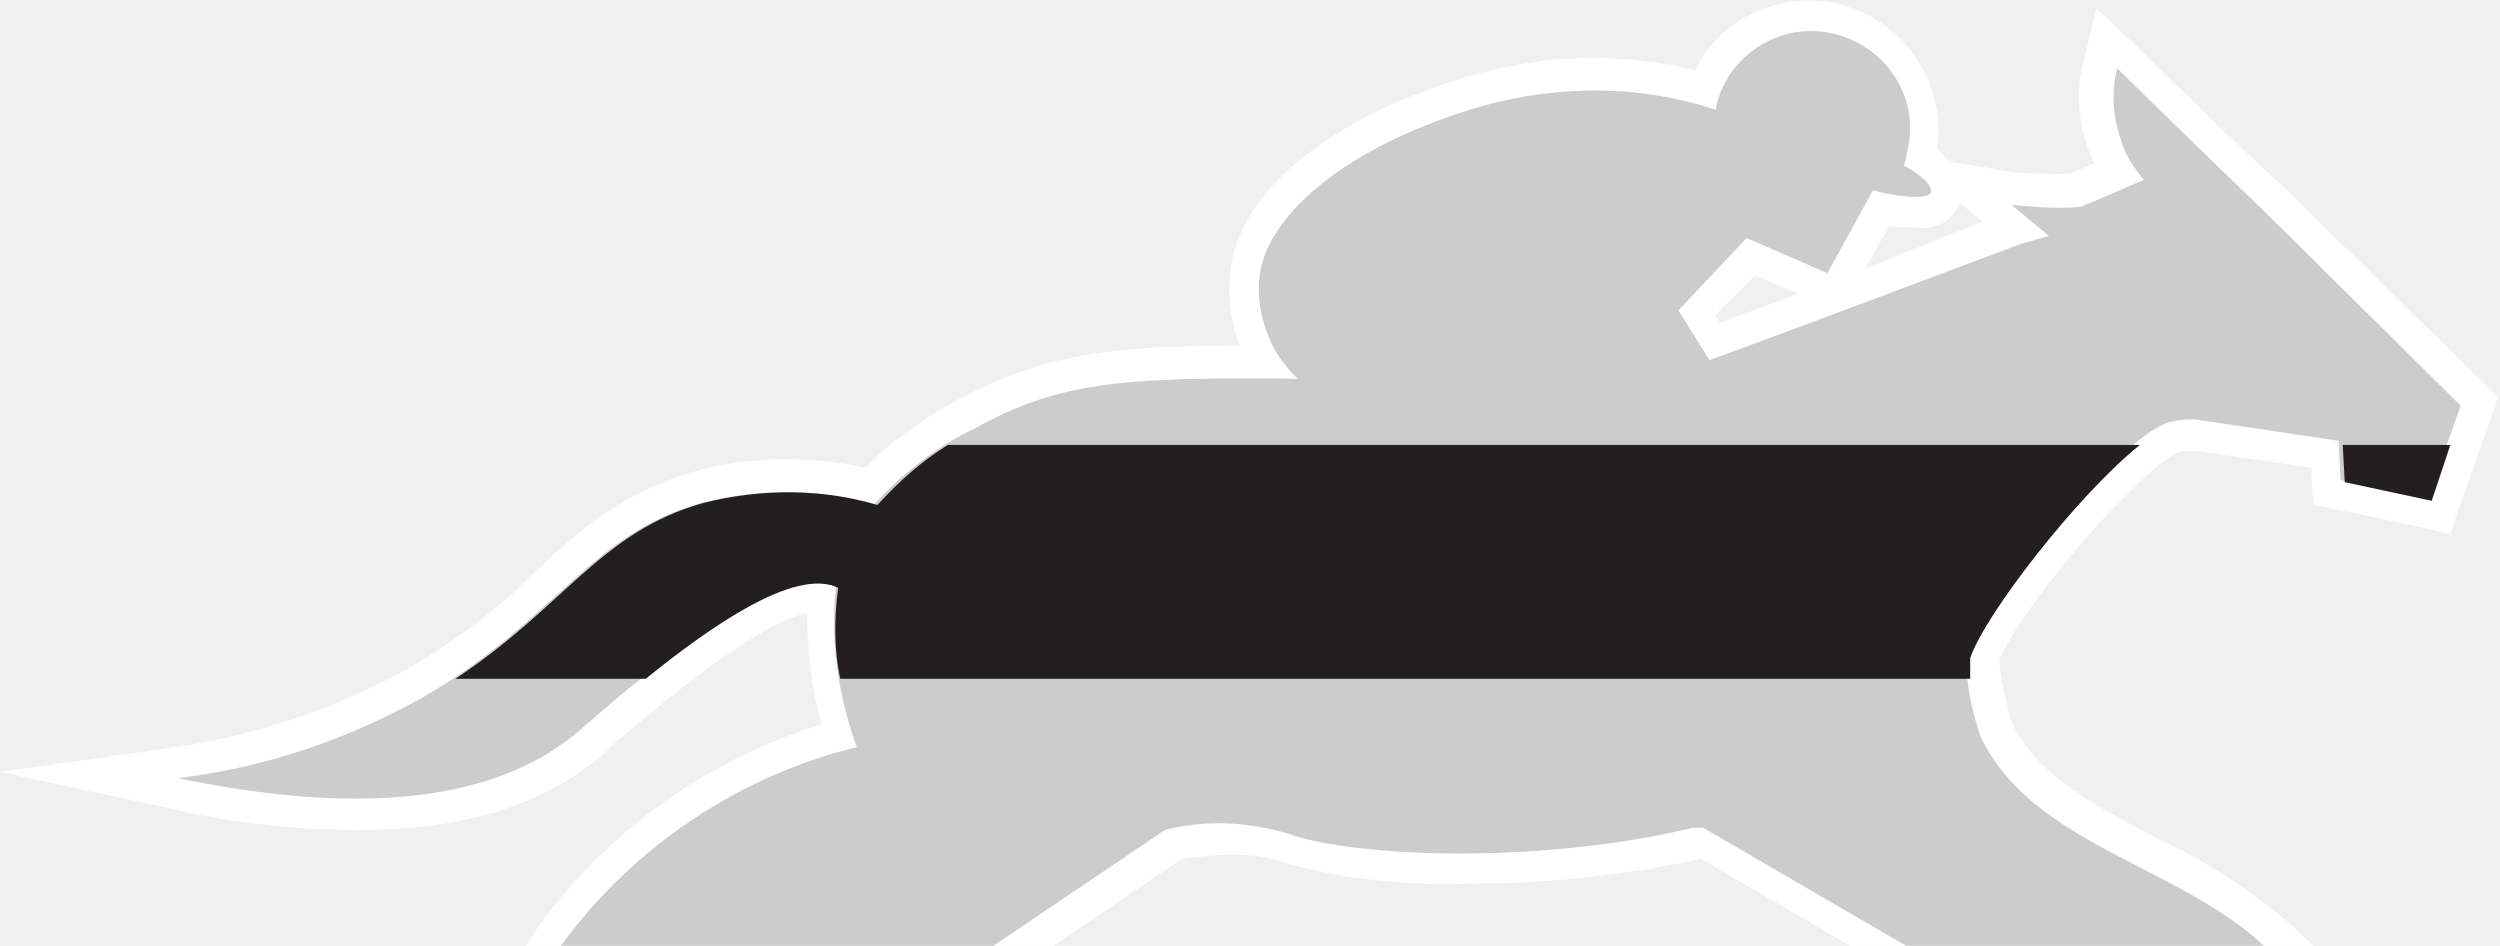
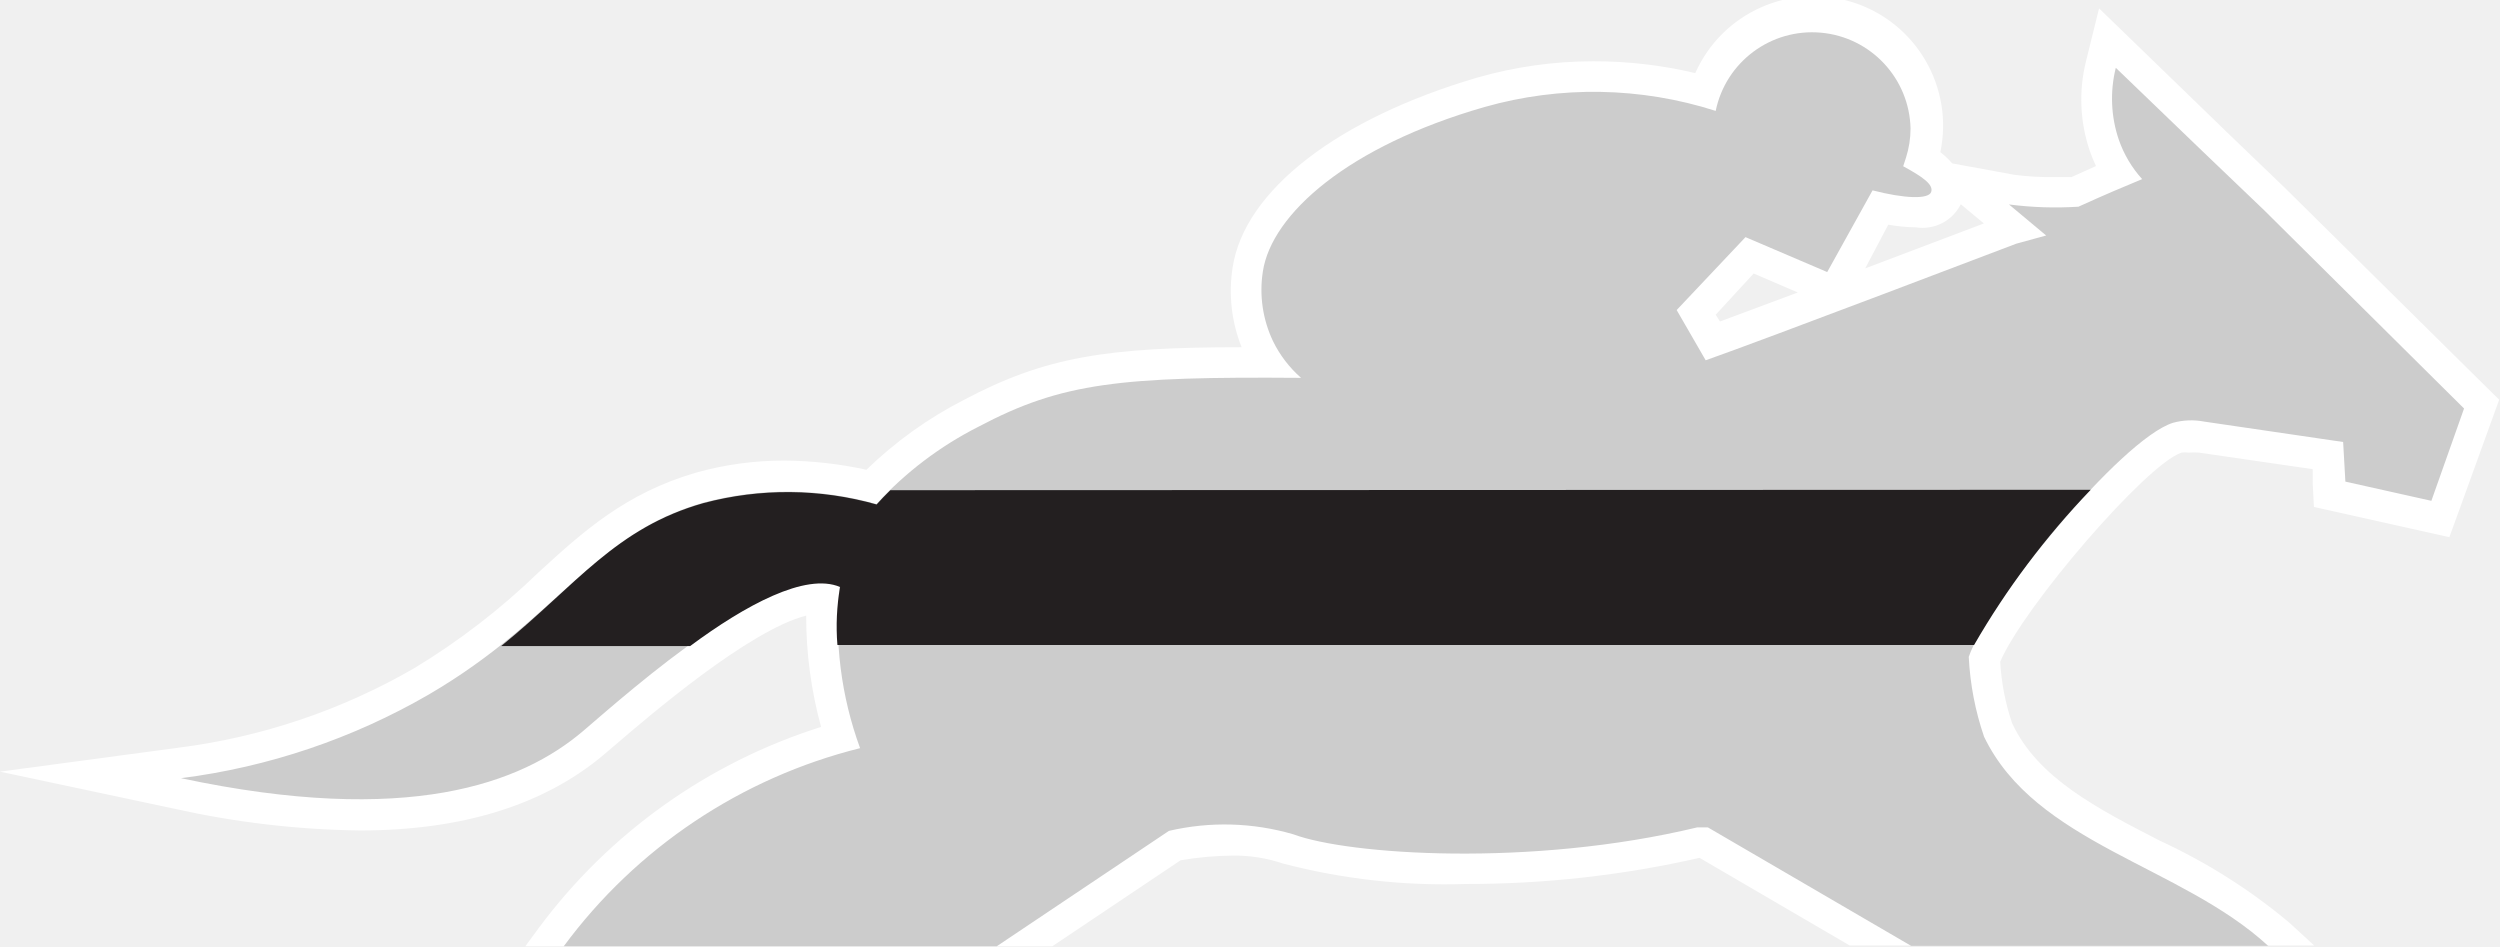
- <svg xmlns="http://www.w3.org/2000/svg" version="1.1" id="Layer_1" x="0px" y="0px" viewBox="0 0 120.8 45.7" style="enable-background:new 0 0 120.8 45.7;" xml:space="preserve">
-   <style type="text/css">
- 	.st0{fill:#FFFFFF;}
- 	.st1{fill:#CCCCCC;}
- 	.st2{fill:#231F20;}
- </style>
+ <svg xmlns="http://www.w3.org/2000/svg" viewBox="0 0 122.4 46.33">
+   <defs>
+     <style>.cls-1{fill:#fff;}.cls-2{fill:#ccc;}.cls-3{fill:#231f20;}</style>
+   </defs>
  <g id="BG">
-     <path class="st0" d="M17.4,40.1c5,0,8.9-1.2,11.8-3.7l0.5-0.5c1.7-1.4,6.5-5.6,9.3-6.3c0,1.8,0.2,3.6,0.7,5.4   c-5.5,1.7-10.3,5.1-13.7,9.8l-0.6,0.9h25.5l6.2-4.2c0.8-0.1,1.6-0.2,2.5-0.2c0.8,0,1.7,0.1,2.5,0.4c2.9,0.8,5.9,1.1,8.8,1   c3.8,0,7.6-0.4,11.3-1.2l7.2,4.2h22.4l-1.2-1.1c-1.9-1.6-4-3-6.2-4c-3-1.6-5.9-3-7.2-5.7c-0.3-1-0.5-2-0.6-3   c1.1-2.7,7.1-9.6,8.8-10.1c0.1,0,0.2,0,0.3,0c0.2,0,0.3,0,0.5,0l5.5,0.8v0.7l0.1,1.1l1.1,0.2l4.2,0.9l1.3,0.3l0.4-1.2l1.6-4.5   l0.3-0.9l-0.7-0.7l-9.7-9.5l-3-2.8l-0.1-0.1l-4-3.9l-1.9-1.8l-0.6,2.5c-0.4,1.4-0.3,2.9,0.2,4.3c0.1,0.2,0.2,0.5,0.3,0.7l-1.2,0.5   h-0.8c-0.7,0-1.3,0-2-0.1l-3-0.5c-0.2-0.2-0.4-0.4-0.6-0.6c0.5-3.4-1.9-6.6-5.3-7.1c-2.6-0.4-5.2,0.9-6.4,3.3   c-1.6-0.4-3.3-0.6-5-0.6c-1.9,0-3.8,0.3-5.6,0.8c-6.7,1.9-11.2,5.4-11.8,9.2c-0.2,1.3-0.1,2.6,0.4,3.9c-6.5,0-9.5,0.5-13.4,2.5   c-1.7,0.9-3.3,2-4.7,3.4c-1.3-0.3-2.7-0.4-4-0.4c-1.4,0-2.9,0.2-4.3,0.6c-3.4,1-5.5,2.8-7.6,4.8c-1.8,1.8-3.8,3.3-6,4.6   c-3.5,2-7.4,3.3-11.4,3.9L0,37.3l8.4,1.8C11.4,39.8,14.4,40.1,17.4,40.1z M91.3,10.9c0.4,0.1,0.9,0.1,1.3,0.1   c0.9,0.1,1.8-0.3,2.1-1.2l1.1,0.9L90.1,13L91.3,10.9z M84.8,13.3l2.1,0.9l-3.8,1.4l-0.2-0.4L84.8,13.3z" />
-     <path class="st1" d="M109.4,10.2l-2.9-2.8l-4.2-4.1c-0.3,1.2-0.2,2.4,0.2,3.5c0.2,0.7,0.6,1.3,1.1,1.9c-0.8,0.3-1.8,0.8-3.1,1.3   c-1.1,0.1-2.2,0-3.3-0.1l1.8,1.5l-1.4,0.4c0,0-12.2,4.6-15,5.6L81.1,15l3.3-3.5l3.9,1.7l2.2-4l0,0c1.5,0.4,2.7,0.4,2.8,0.1   S92.9,8.5,92,8l0.1-0.4c0.1-0.5,0.2-0.9,0.2-1.4c0-2.6-2.2-4.7-4.8-4.7c-2.2,0-4.2,1.6-4.6,3.8c-3.6-1.2-7.5-1.2-11.2-0.2   c-6.6,1.9-10.3,5.2-10.8,8c-0.2,1.1,0,2.3,0.5,3.4c0.3,0.7,0.8,1.3,1.3,1.8c-8.7-0.1-11.6,0.2-15.6,2.4c-1.9,0.9-3.5,2.2-4.9,3.7   c-2.7-0.8-5.6-0.8-8.3-0.1c-5.4,1.5-7,5.6-13.3,9.3c-3.7,2.1-7.8,3.5-12,4c11,2.3,16.5,0.2,19.4-2.3c2.3-2,9.4-8.3,12.4-7   c-0.3,2.7,0.1,5.3,1,7.8c-5.7,1.4-10.8,4.8-14.3,9.6h20.9l8.3-5.6c2-0.5,4-0.4,6,0.2c2.7,1,11.5,1.6,19.5-0.3h0.5l9.8,5.7h17.3   c-4.2-3.9-11.2-4.9-13.7-10.1c-0.4-1.2-0.7-2.5-0.7-3.9c0.8-2.5,7.3-10.5,9.8-11.3c0.5-0.1,1-0.2,1.5-0.1l6.7,1l0.1,1.9l4.2,0.9   l1.6-4.5L109.4,10.2z" />
+     <path class="cls-1" d="M17.62,40.66c5,0,9-1.24,11.93-3.7l.54-.46c1.7-1.46,6.59-5.65,9.38-6.36a20.6,20.6,0,0,0,.73,5.45,27.52,27.52,0,0,0-13.82,9.84l-.66.9H51.52l6.28-4.21a15.94,15.94,0,0,1,2.51-.23,7.42,7.42,0,0,1,2.51.39,31.3,31.3,0,0,0,8.94,1A51.24,51.24,0,0,0,83.21,42l7.35,4.29H113.3l-1.22-1.12a28.18,28.18,0,0,0-6.32-4c-3.06-1.58-6-3.07-7.25-5.77a11.39,11.39,0,0,1-.58-3c1.15-2.7,7.17-9.69,8.88-10.24a1.08,1.08,0,0,1,.33,0,3.79,3.79,0,0,1,.52,0l5.57.81,0,.7.06,1.15,1.12.25,4.21.94,1.3.29.46-1.26,1.65-4.56.33-.91-.69-.68-9.79-9.68-3-2.88-.12-.12-4.13-4L102.77.41,102.13,3a7.79,7.79,0,0,0,.19,4.4,7.32,7.32,0,0,0,.3.73l-1.2.54h-.79a13.84,13.84,0,0,1-2-.11L95.58,8A4,4,0,0,0,95,7.45,6.34,6.34,0,0,0,83,3.58,21.37,21.37,0,0,0,78,3a20.66,20.66,0,0,0-5.71.81c-6.79,2-11.36,5.51-11.94,9.28A7.42,7.42,0,0,0,60.79,17c-6.58,0-9.6.46-13.6,2.58A19.81,19.81,0,0,0,42.42,23a19.34,19.34,0,0,0-4-.45,15.89,15.89,0,0,0-4.34.59c-3.44,1-5.52,2.87-7.72,4.89a34.19,34.19,0,0,1-6.07,4.68,30.81,30.81,0,0,1-11.57,3.9L0,37.78,8.56,39.6A44.12,44.12,0,0,0,17.62,40.66ZM92.45,11a8.11,8.11,0,0,0,1.35.13A2.09,2.09,0,0,0,96,10l1.13.94-5.81,2.2Zm-6.59,2.39,2.16.93-3.81,1.42L84,15.41Z" />
+     <path class="cls-2" d="M110.85,10.29l-3-2.87-4.26-4.1a6.24,6.24,0,0,0,.15,3.53,5.62,5.62,0,0,0,1.14,1.92c-.8.33-1.87.78-3.12,1.35a17.67,17.67,0,0,1-3.4-.11l1.82,1.52-1.46.4s-12.31,4.69-15.21,5.71l-1.42-2.46,3.37-3.57,4,1.71,2.22-4h0c1.55.4,2.74.45,2.87.08s-.45-.76-1.37-1.26l.14-.43a4.72,4.72,0,0,0,.22-1.42A4.82,4.82,0,0,0,84,5.43a19.57,19.57,0,0,0-11.32-.19C66,7.16,62.26,10.48,61.83,13.29a5.84,5.84,0,0,0,.5,3.42A5.74,5.74,0,0,0,63.7,18.5c-8.85-.07-11.71.23-15.79,2.39a17.5,17.5,0,0,0-5,3.79,16,16,0,0,0-8.47-.07C29,26.16,27.38,30.27,21,34a32.34,32.34,0,0,1-12.14,4.1c11.12,2.37,16.67.26,19.69-2.31,2.34-2,9.53-8.42,12.56-7.11a17.87,17.87,0,0,0,1,7.95A25.79,25.79,0,0,0,27.6,46.33H48.8l8.43-5.65a12,12,0,0,1,6.1.17c2.68,1,11.61,1.62,19.76-.34l.53,0,9.95,5.8h17.48c-4.28-3.94-11.39-5-13.91-10.24a14.19,14.19,0,0,1-.75-3.91c.87-2.57,7.45-10.66,10-11.46a3.35,3.35,0,0,1,1.52-.06l6.81,1,.11,1.94,4.21.94L120.64,20Z" />
  </g>
  <g id="Pattern">
-     <path class="st2" d="M95.2,31.8c0.7-2.1,5.2-7.9,8.2-10.3H45.8c-1.3,0.8-2.4,1.8-3.4,2.9c-2.7-0.8-5.6-0.8-8.4-0.1   c-5,1.4-6.7,5-12,8.5h9.2c3.1-2.5,7.2-5.4,9.3-4.4c-0.2,1.5-0.2,3,0.1,4.4h54.6C95.2,32.2,95.2,31.8,95.2,31.8z" />
-     <polygon class="st2" points="113.3,23.3 117.5,24.2 118.4,21.5 113.2,21.5  " />
+     <path class="cls-3" d="M43.59,24c-.24.24-.47.47-.67.7a16,16,0,0,0-8.47-.07c-4.31,1.22-6.22,4-9.91,7h9.25c2.7-2,5.66-3.61,7.34-2.89A11.25,11.25,0,0,0,41,31.58H96.65a39.45,39.45,0,0,1,5.71-7.6Z" />
  </g>
</svg>
